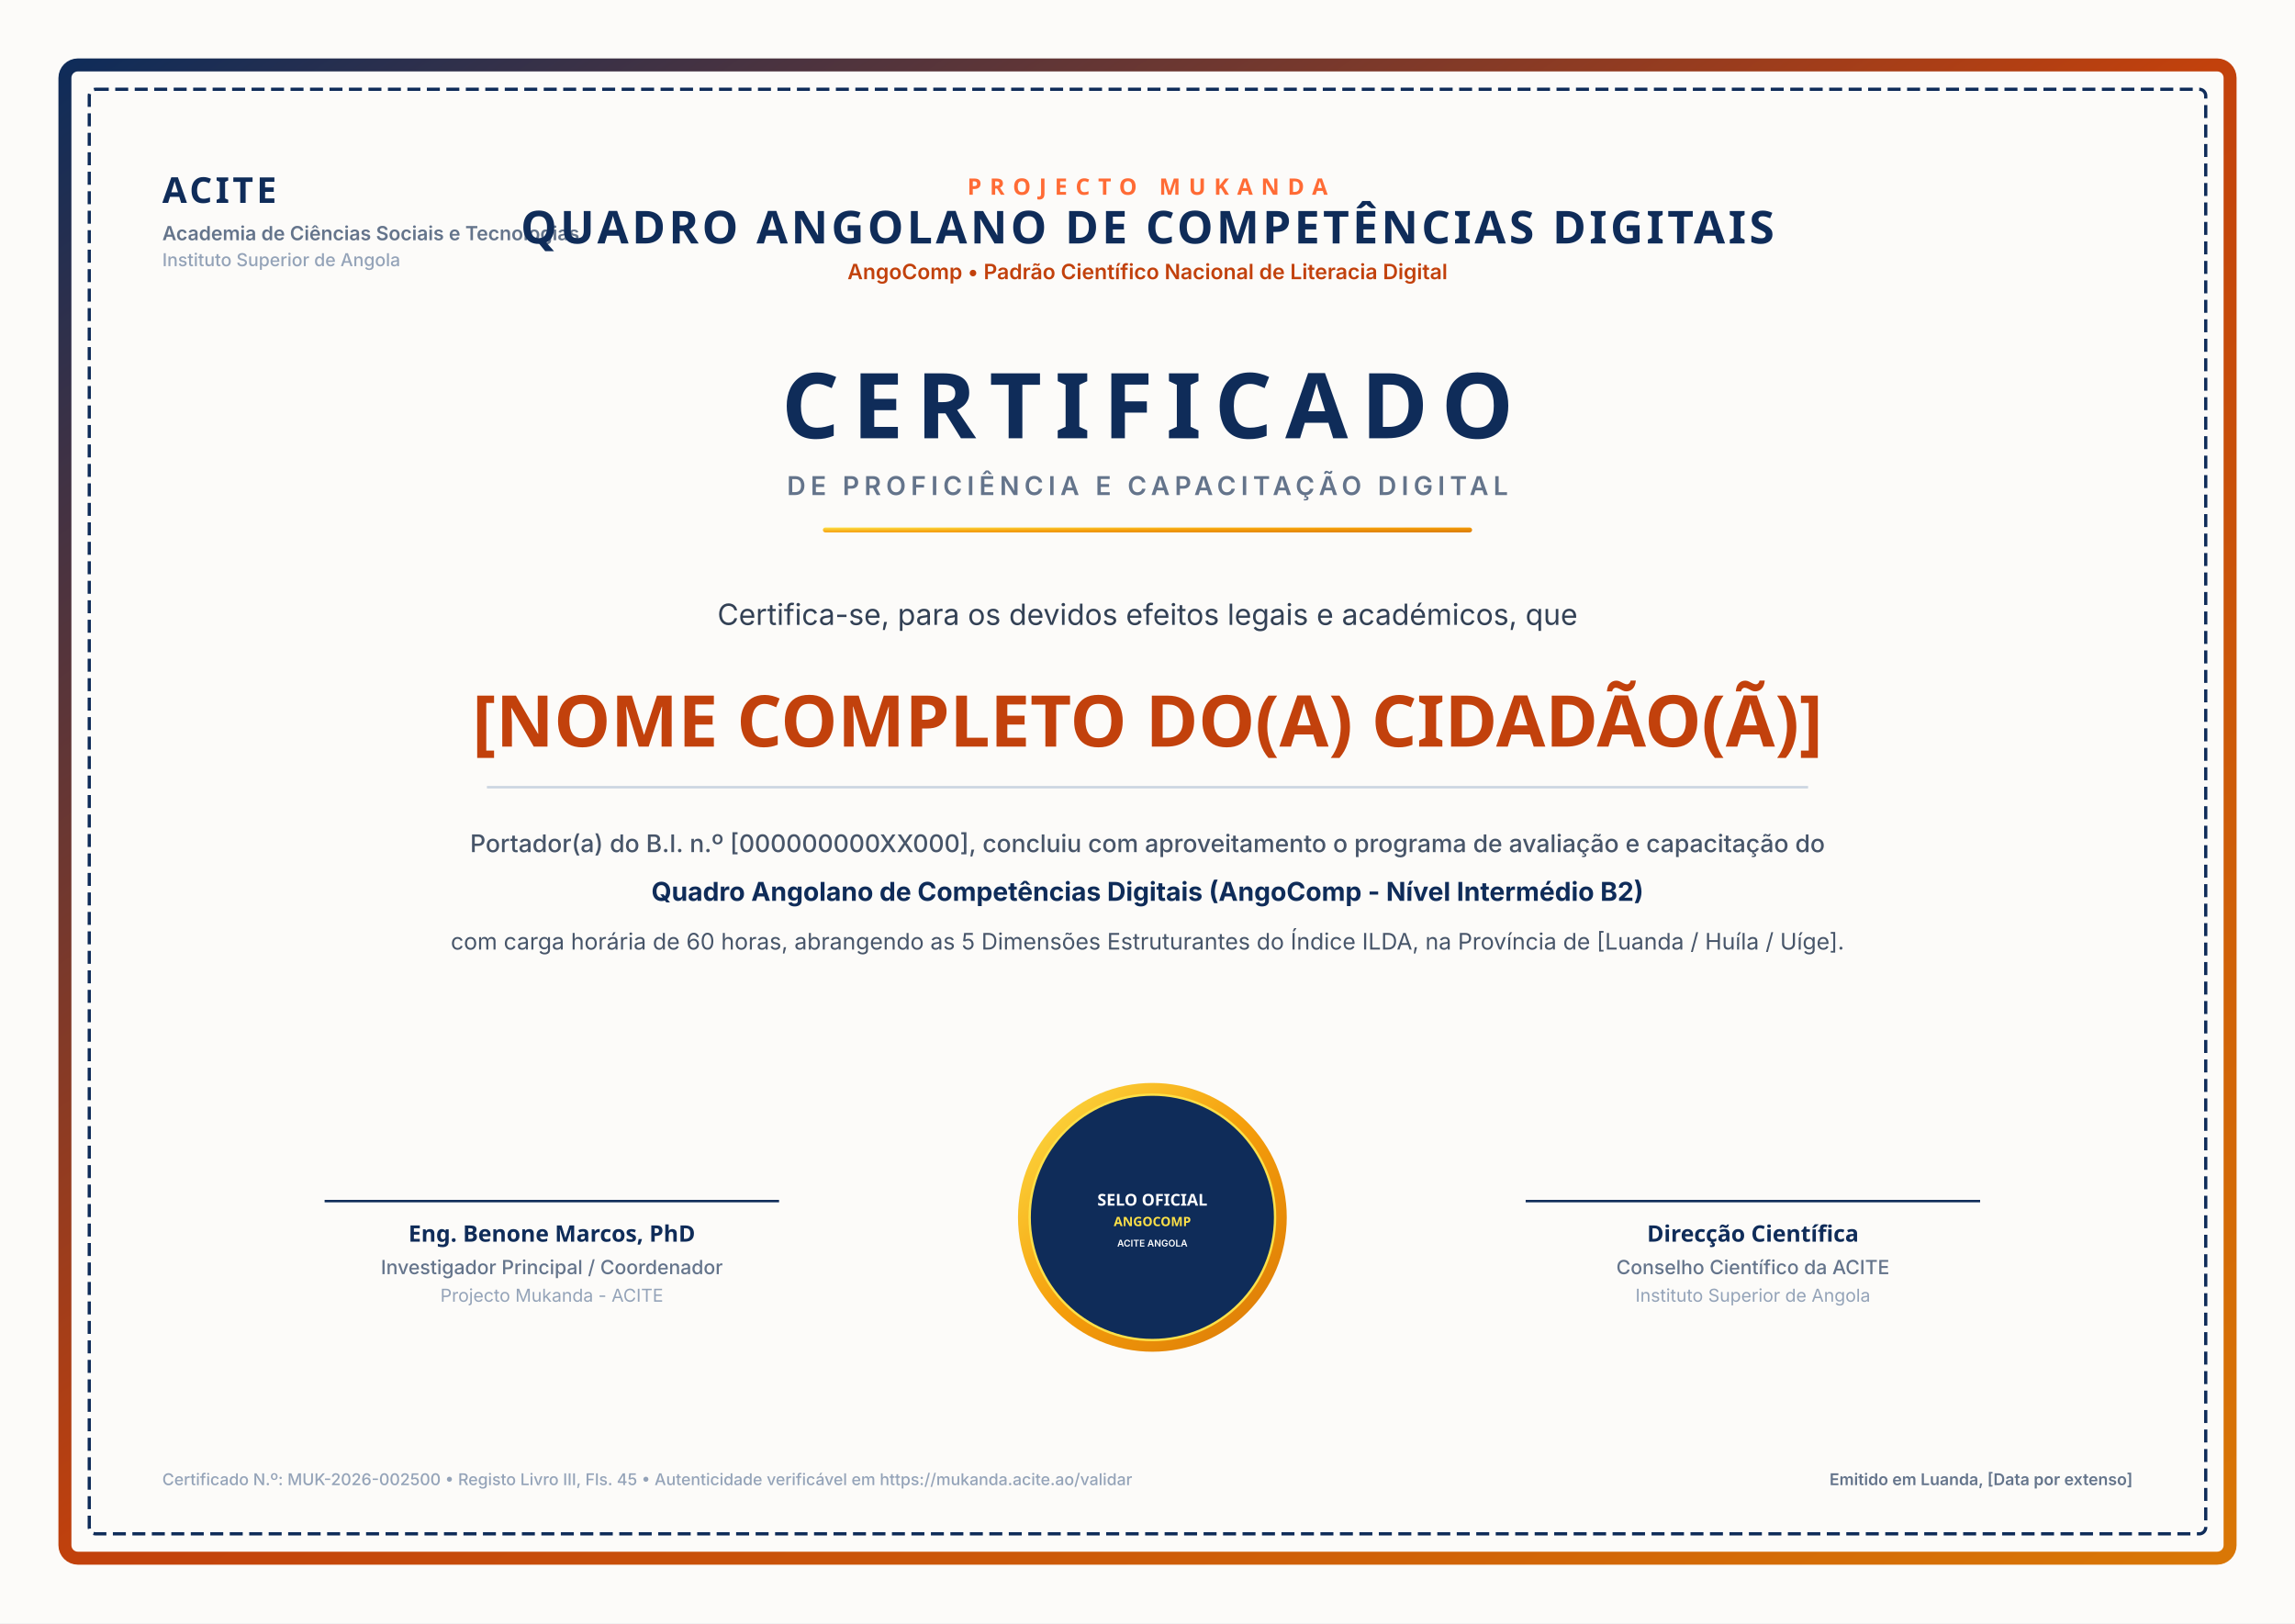
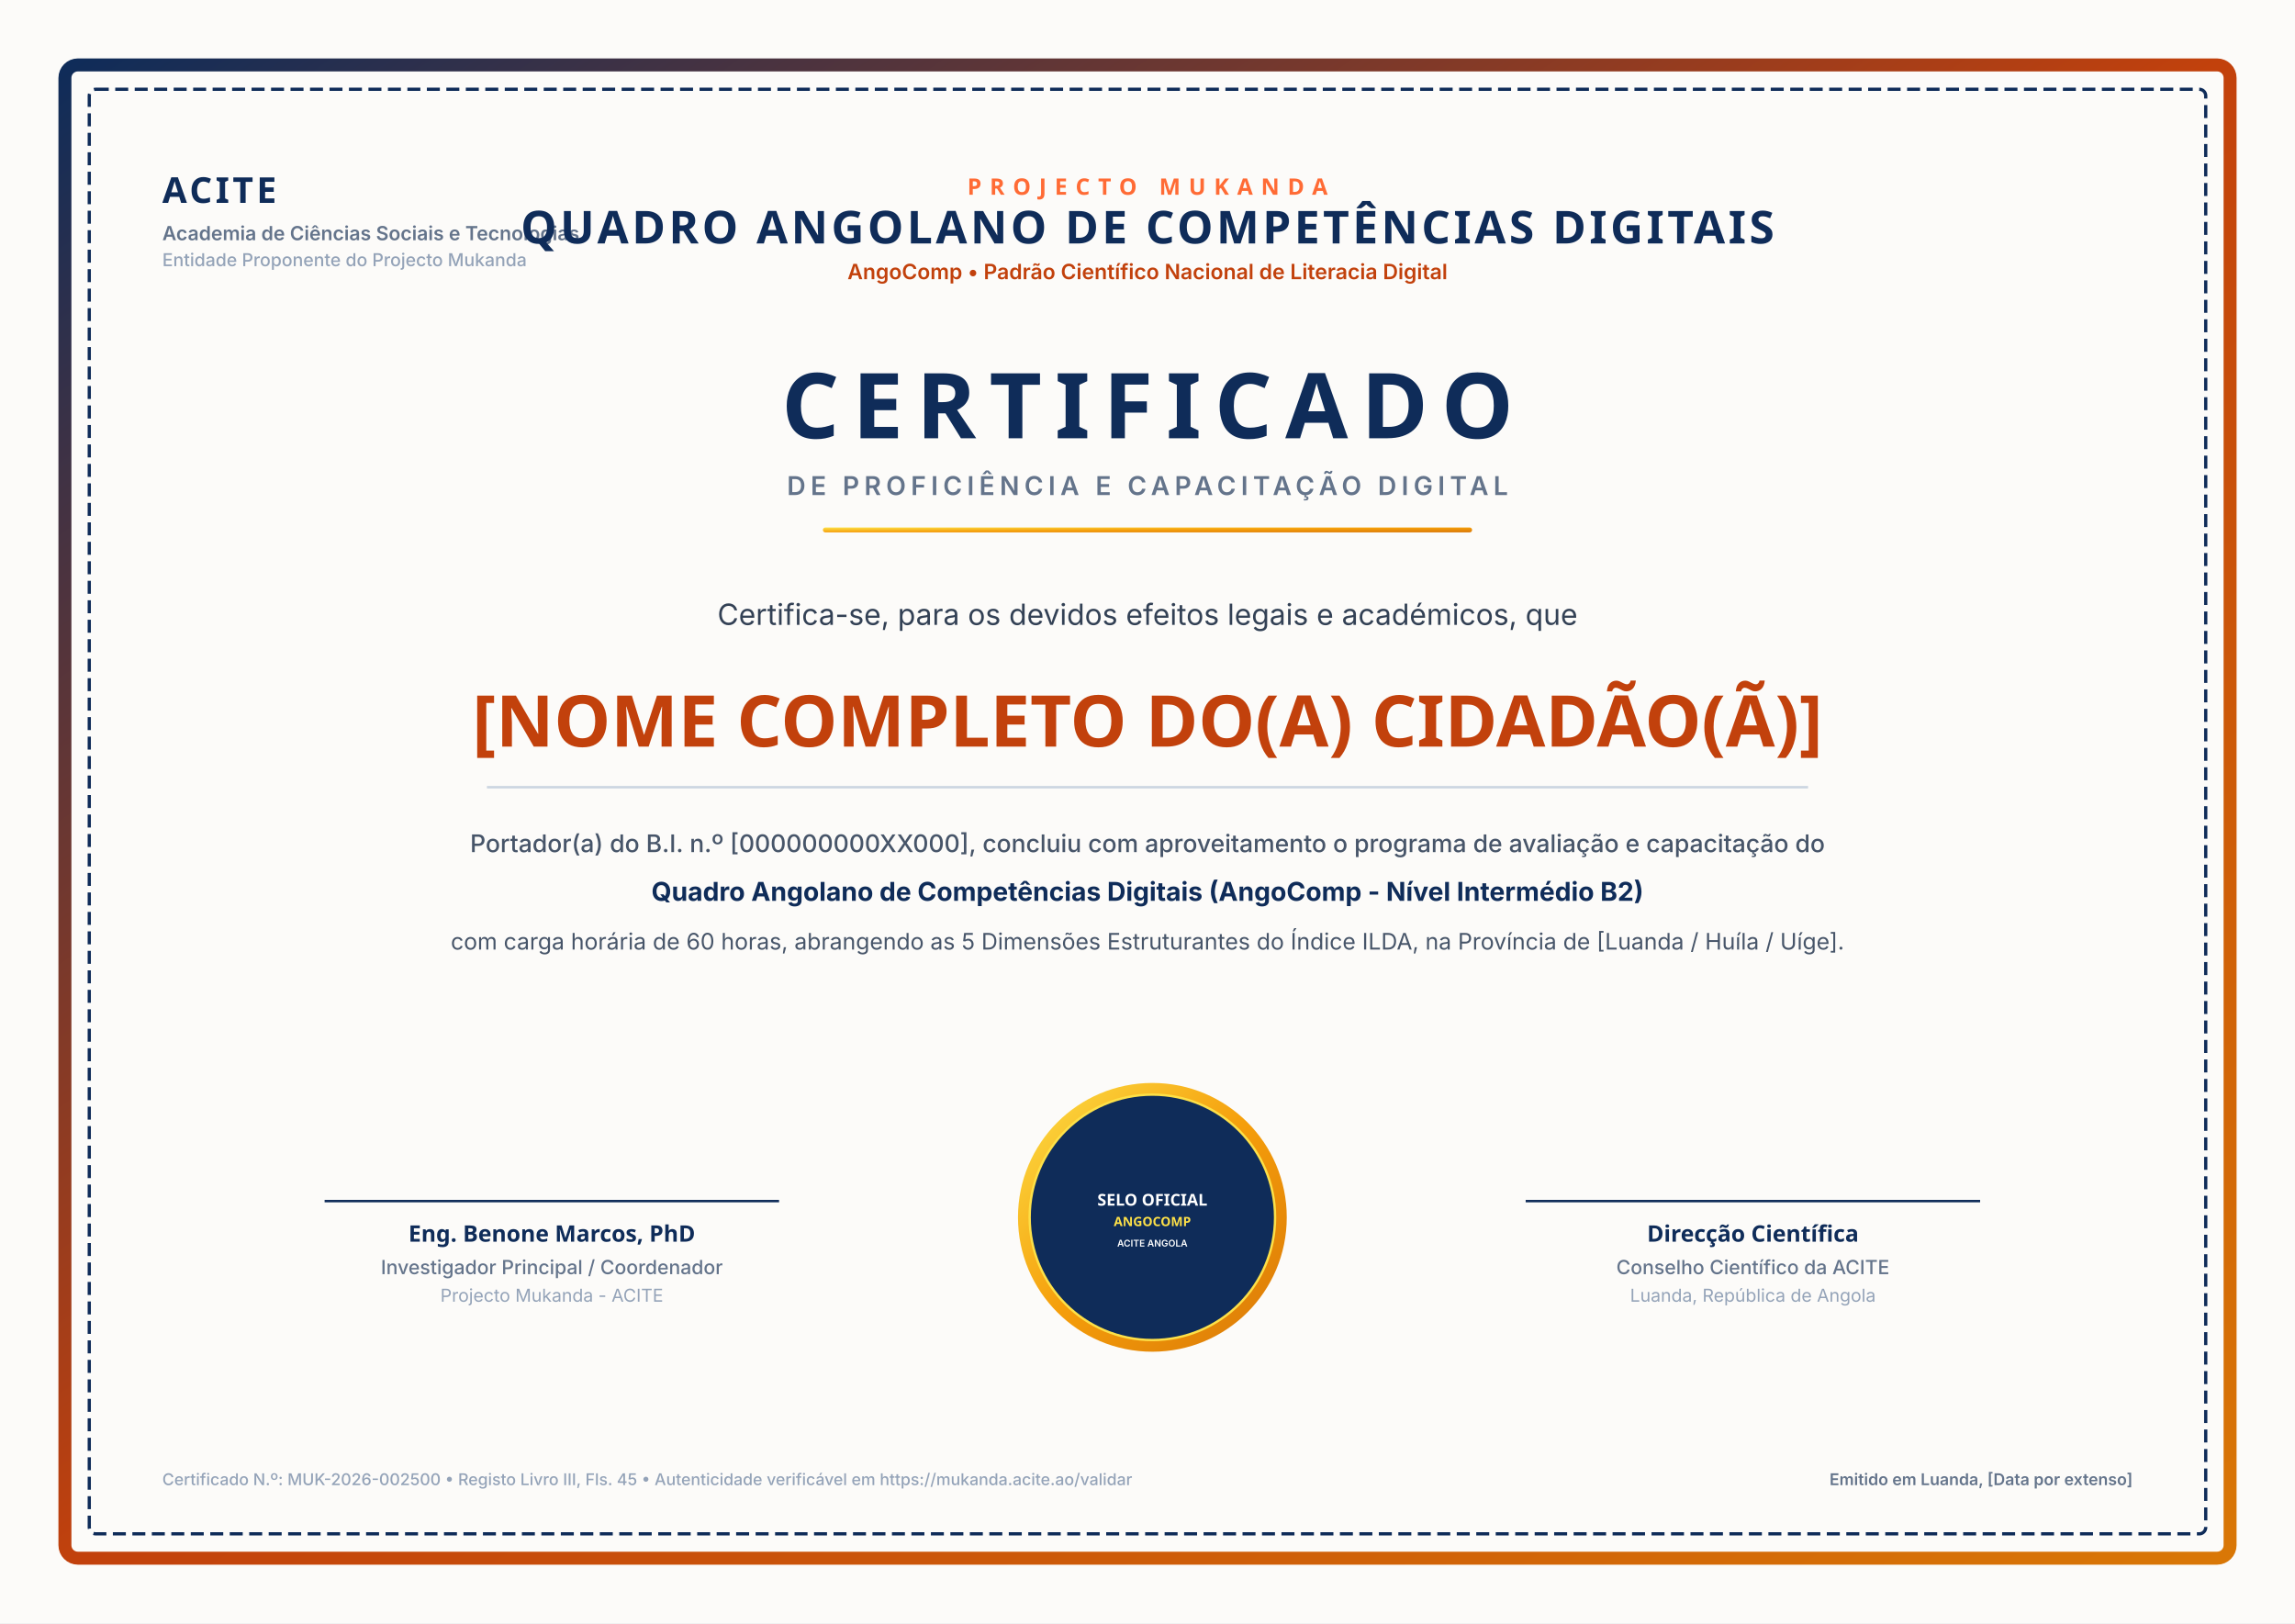
<svg xmlns="http://www.w3.org/2000/svg" viewBox="0 0 1414 1000" width="100%" height="100%">
  <defs>
    <linearGradient id="certBorder" x1="0%" y1="0%" x2="100%" y2="100%">
      <stop offset="0%" stop-color="#0F2C59" />
      <stop offset="50%" stop-color="#C2410C" />
      <stop offset="100%" stop-color="#D97706" />
    </linearGradient>
    <linearGradient id="certGold" x1="0%" y1="0%" x2="100%" y2="100%">
      <stop offset="0%" stop-color="#FDE047" />
      <stop offset="50%" stop-color="#F59E0B" />
      <stop offset="100%" stop-color="#D97706" />
    </linearGradient>
  </defs>
  <rect width="100%" height="100%" fill="#FCFBF9" />
  <rect x="40" y="40" width="1334" height="920" rx="8" fill="none" stroke="url(#certBorder)" stroke-width="8" />
  <rect x="55" y="55" width="1304" height="890" rx="4" fill="none" stroke="#0F2C59" stroke-width="2" stroke-dasharray="8 4" />
  <g transform="translate(100, 90)">
    <text x="0" y="35" font-family="'Space Grotesk', sans-serif" font-size="22" font-weight="900" fill="#0F2C59" letter-spacing="2">ACITE</text>
    <text x="0" y="58" font-family="'Inter', sans-serif" font-size="12" font-weight="600" fill="#64748B">Academia de Ciências Sociais e Tecnologias</text>
-     <text x="0" y="74" font-family="'Inter', sans-serif" font-size="11" font-weight="500" fill="#94A3B8">Instituto Superior de Angola</text>
+     <text x="0" y="74" font-family="'Inter', sans-serif" font-size="11" font-weight="500" fill="#94A3B8">Entidade Proponente do Projecto Mukanda</text>
    <text x="607" y="30" text-anchor="middle" font-family="'Space Grotesk', sans-serif" font-size="14" font-weight="700" fill="#FF6B35" letter-spacing="5">PROJECTO MUKANDA</text>
    <text x="607" y="60" text-anchor="middle" font-family="'Space Grotesk', sans-serif" font-size="28" font-weight="900" fill="#0F2C59" letter-spacing="2">QUADRO ANGOLANO DE COMPETÊNCIAS DIGITAIS</text>
    <text x="607" y="82" text-anchor="middle" font-family="'Inter', sans-serif" font-size="13" font-weight="600" fill="#C2410C">AngoComp • Padrão Científico Nacional de Literacia Digital</text>
  </g>
  <g text-anchor="middle">
    <text x="707" y="270" font-family="'Space Grotesk', 'Outfit', sans-serif" font-size="56" font-weight="900" fill="#0F2C59" letter-spacing="8">CERTIFICADO</text>
    <text x="707" y="305" font-family="'Inter', sans-serif" font-size="16" font-weight="600" fill="#64748B" letter-spacing="3">DE PROFICIÊNCIA E CAPACITAÇÃO DIGITAL</text>
    <rect x="507" y="325" width="400" height="3" rx="1.5" fill="url(#certGold)" />
    <text x="707" y="385" font-family="'Inter', sans-serif" font-size="18" font-weight="400" fill="#334155">Certifica-se, para os devidos efeitos legais e académicos, que</text>
    <text x="707" y="460" font-family="'Space Grotesk', 'Outfit', sans-serif" font-size="44" font-weight="900" fill="#C2410C">[NOME COMPLETO DO(A) CIDADÃO(Ã)]</text>
    <line x1="300" y1="485" x2="1114" y2="485" stroke="#CBD5E1" stroke-width="1.5" />
    <text x="707" y="525" font-family="'Inter', sans-serif" font-size="15" font-weight="500" fill="#475569">Portador(a) do B.I. n.º [000000000XX000], concluiu com aproveitamento o programa de avaliação e capacitação do</text>
    <text x="707" y="555" font-family="'Inter', sans-serif" font-size="16" font-weight="700" fill="#0F2C59">Quadro Angolano de Competências Digitais (AngoComp - Nível Intermédio B2)</text>
    <text x="707" y="585" font-family="'Inter', sans-serif" font-size="14" font-weight="400" fill="#475569">com carga horária de 60 horas, abrangendo as 5 Dimensões Estruturantes do Índice ILDA, na Província de [Luanda / Huíla / Uíge].</text>
  </g>
  <g transform="translate(120, 680)">
    <g transform="translate(80, 60)">
      <line x1="0" y1="0" x2="280" y2="0" stroke="#0F2C59" stroke-width="1.5" />
      <text x="140" y="25" text-anchor="middle" font-family="'Space Grotesk', sans-serif" font-size="14" font-weight="800" fill="#0F2C59">Eng. Benone Marcos, PhD</text>
      <text x="140" y="45" text-anchor="middle" font-family="'Inter', sans-serif" font-size="12" font-weight="500" fill="#64748B">Investigador Principal / Coordenador</text>
      <text x="140" y="62" text-anchor="middle" font-family="'Inter', sans-serif" font-size="11" font-weight="400" fill="#94A3B8">Projecto Mukanda - ACITE</text>
    </g>
    <g transform="translate(500, -20) scale(0.36)">
      <circle cx="250" cy="250" r="230" fill="url(#certGold)" />
      <circle cx="250" cy="250" r="210" fill="#0F2C59" stroke="#FDE047" stroke-width="4" />
      <text x="250" y="230" text-anchor="middle" font-family="'Space Grotesk', sans-serif" font-size="28" font-weight="900" fill="#FFFFFF">SELO OFICIAL</text>
      <text x="250" y="265" text-anchor="middle" font-family="'Space Grotesk', sans-serif" font-size="22" font-weight="800" fill="#FDE047">ANGOCOMP</text>
      <text x="250" y="300" text-anchor="middle" font-family="'Inter', sans-serif" font-size="16" font-weight="600" fill="#FFFFFF">ACITE ANGOLA</text>
    </g>
    <g transform="translate(820, 60)">
      <line x1="0" y1="0" x2="280" y2="0" stroke="#0F2C59" stroke-width="1.5" />
      <text x="140" y="25" text-anchor="middle" font-family="'Space Grotesk', sans-serif" font-size="14" font-weight="800" fill="#0F2C59">Direcção Científica</text>
      <text x="140" y="45" text-anchor="middle" font-family="'Inter', sans-serif" font-size="12" font-weight="500" fill="#64748B">Conselho Científico da ACITE</text>
-       <text x="140" y="62" text-anchor="middle" font-family="'Inter', sans-serif" font-size="11" font-weight="400" fill="#94A3B8">Instituto Superior de Angola</text>
+       <text x="140" y="62" text-anchor="middle" font-family="'Inter', sans-serif" font-size="11" font-weight="400" fill="#94A3B8">Luanda, República de Angola</text>
    </g>
  </g>
  <g transform="translate(100, 915)">
    <text x="0" y="0" font-family="'Inter', sans-serif" font-size="10" font-weight="500" fill="#94A3B8">Certificado N.º: MUK-2026-002500 • Registo Livro III, Fls. 45 • Autenticidade verificável em https://mukanda.acite.ao/validar</text>
    <text x="1214" y="0" text-anchor="end" font-family="'Inter', sans-serif" font-size="10" font-weight="600" fill="#64748B">Emitido em Luanda, [Data por extenso]</text>
  </g>
</svg>
